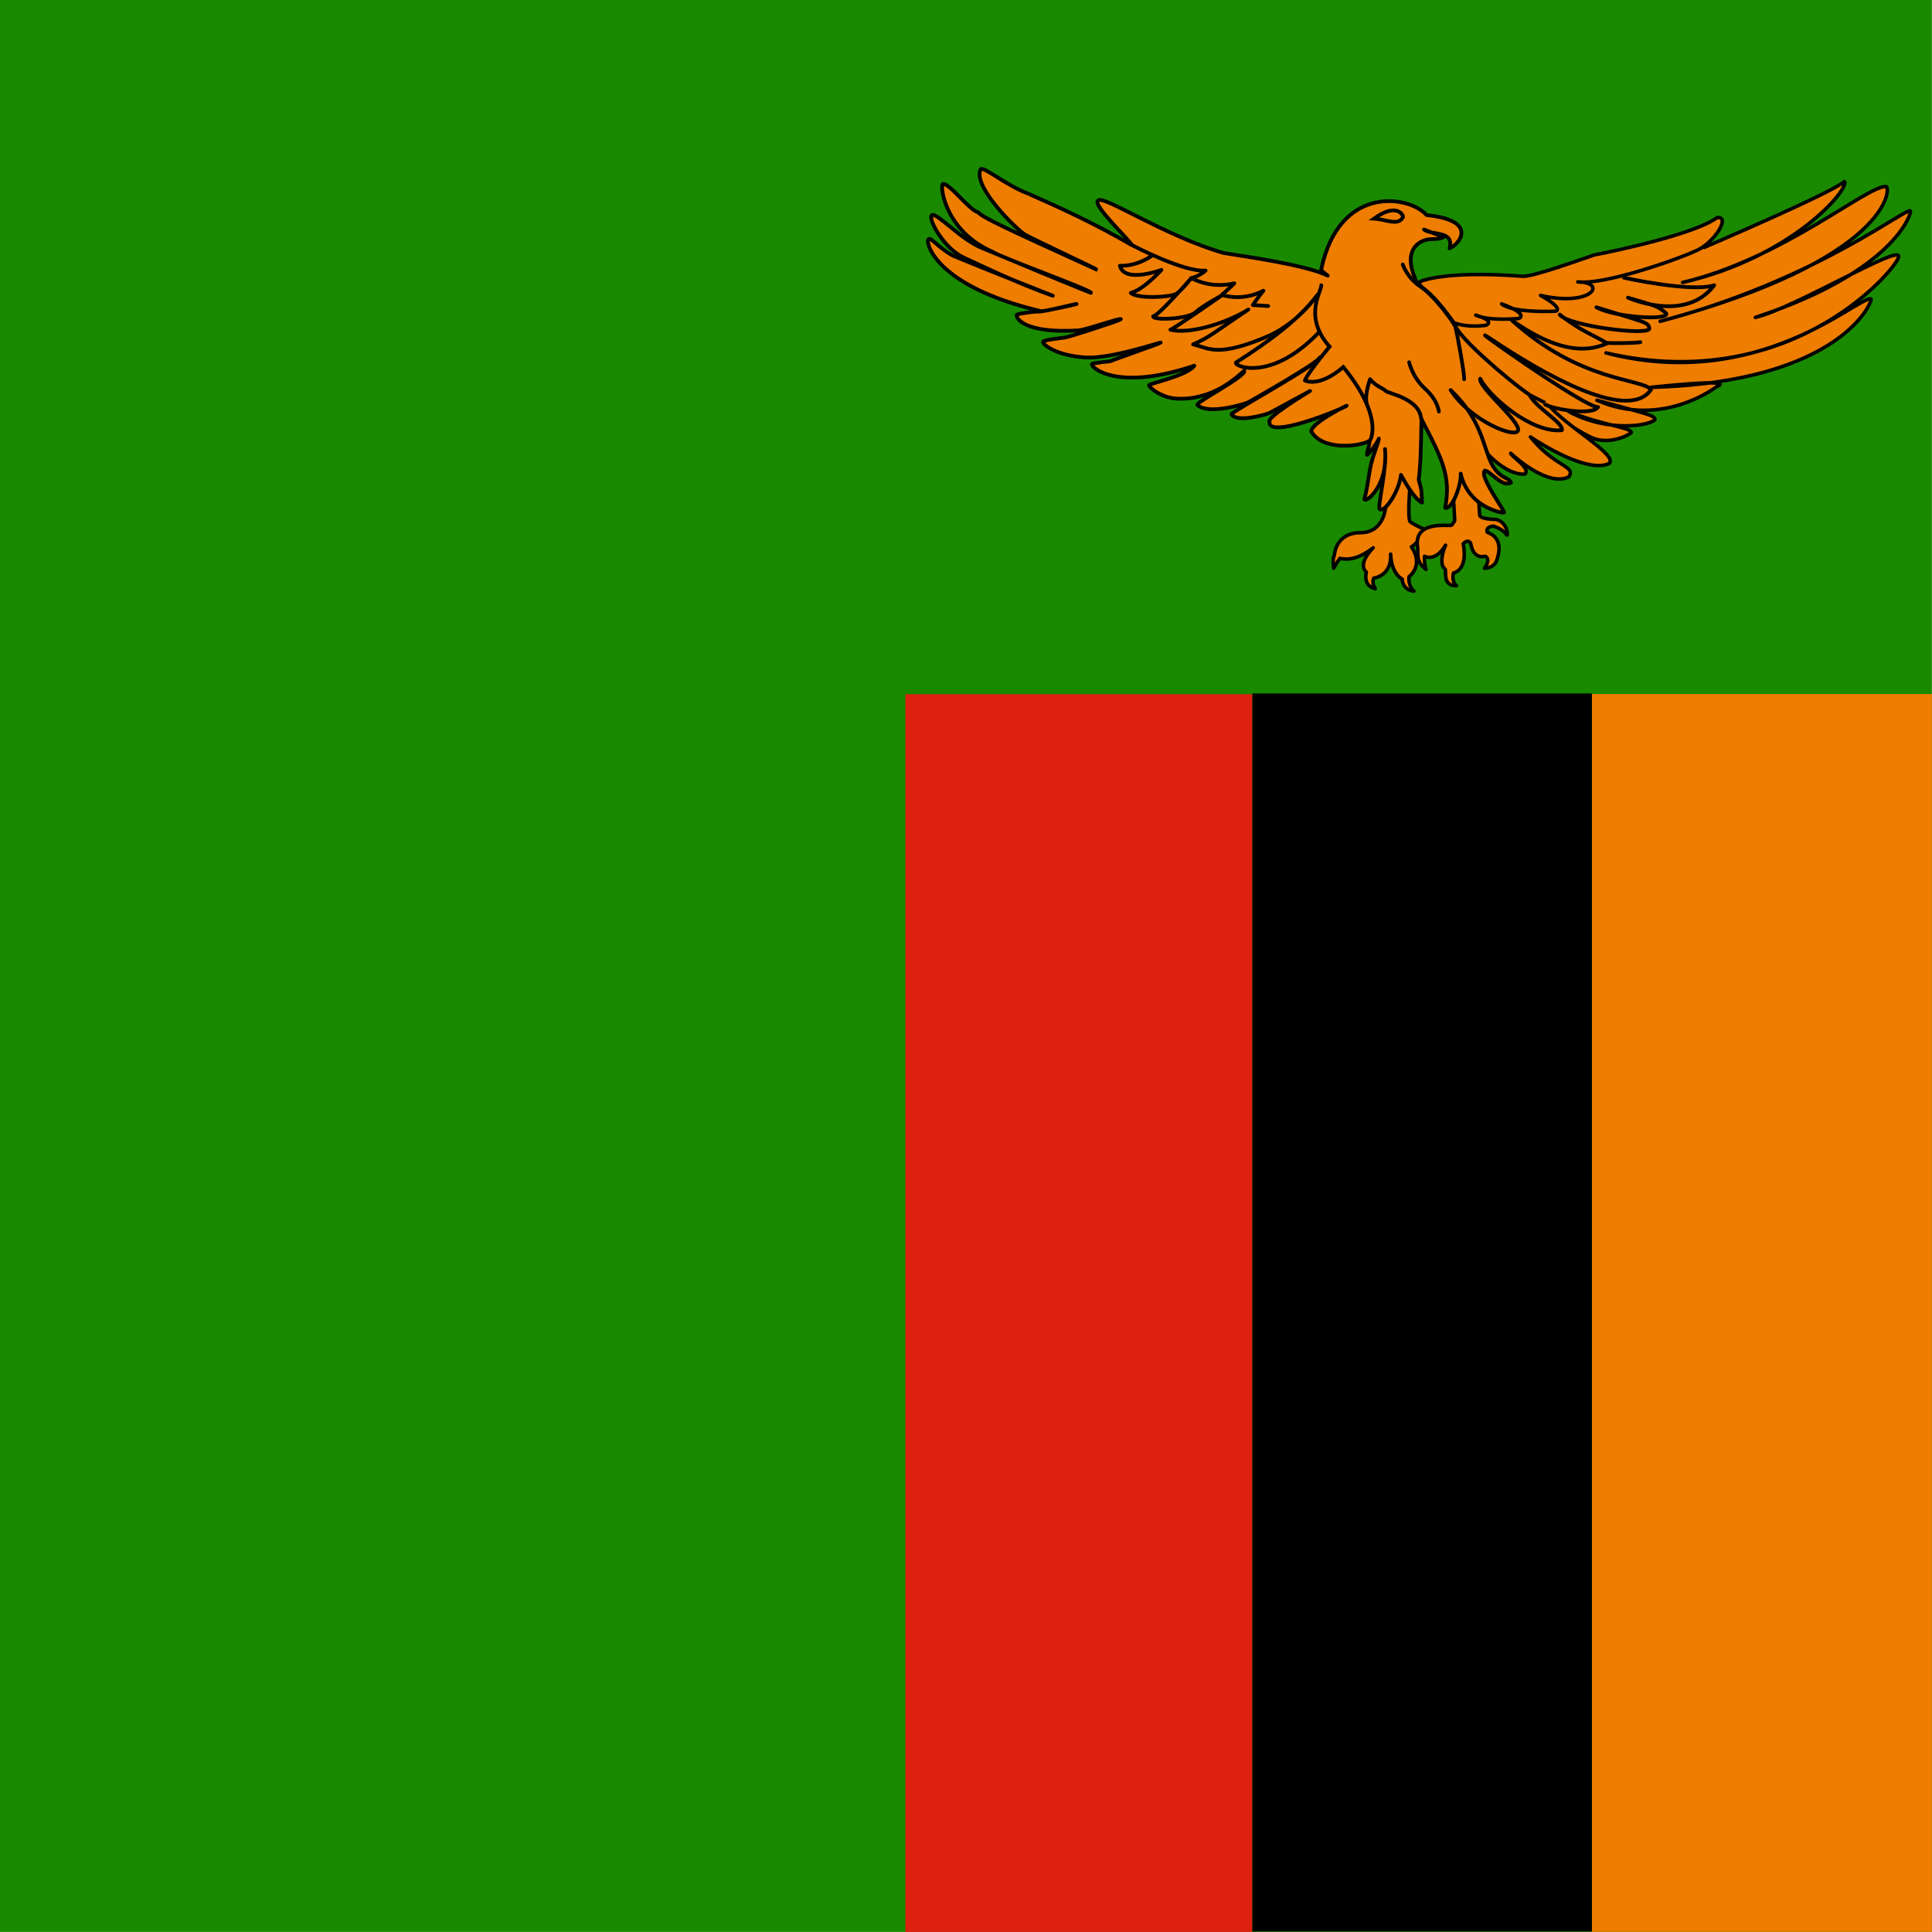
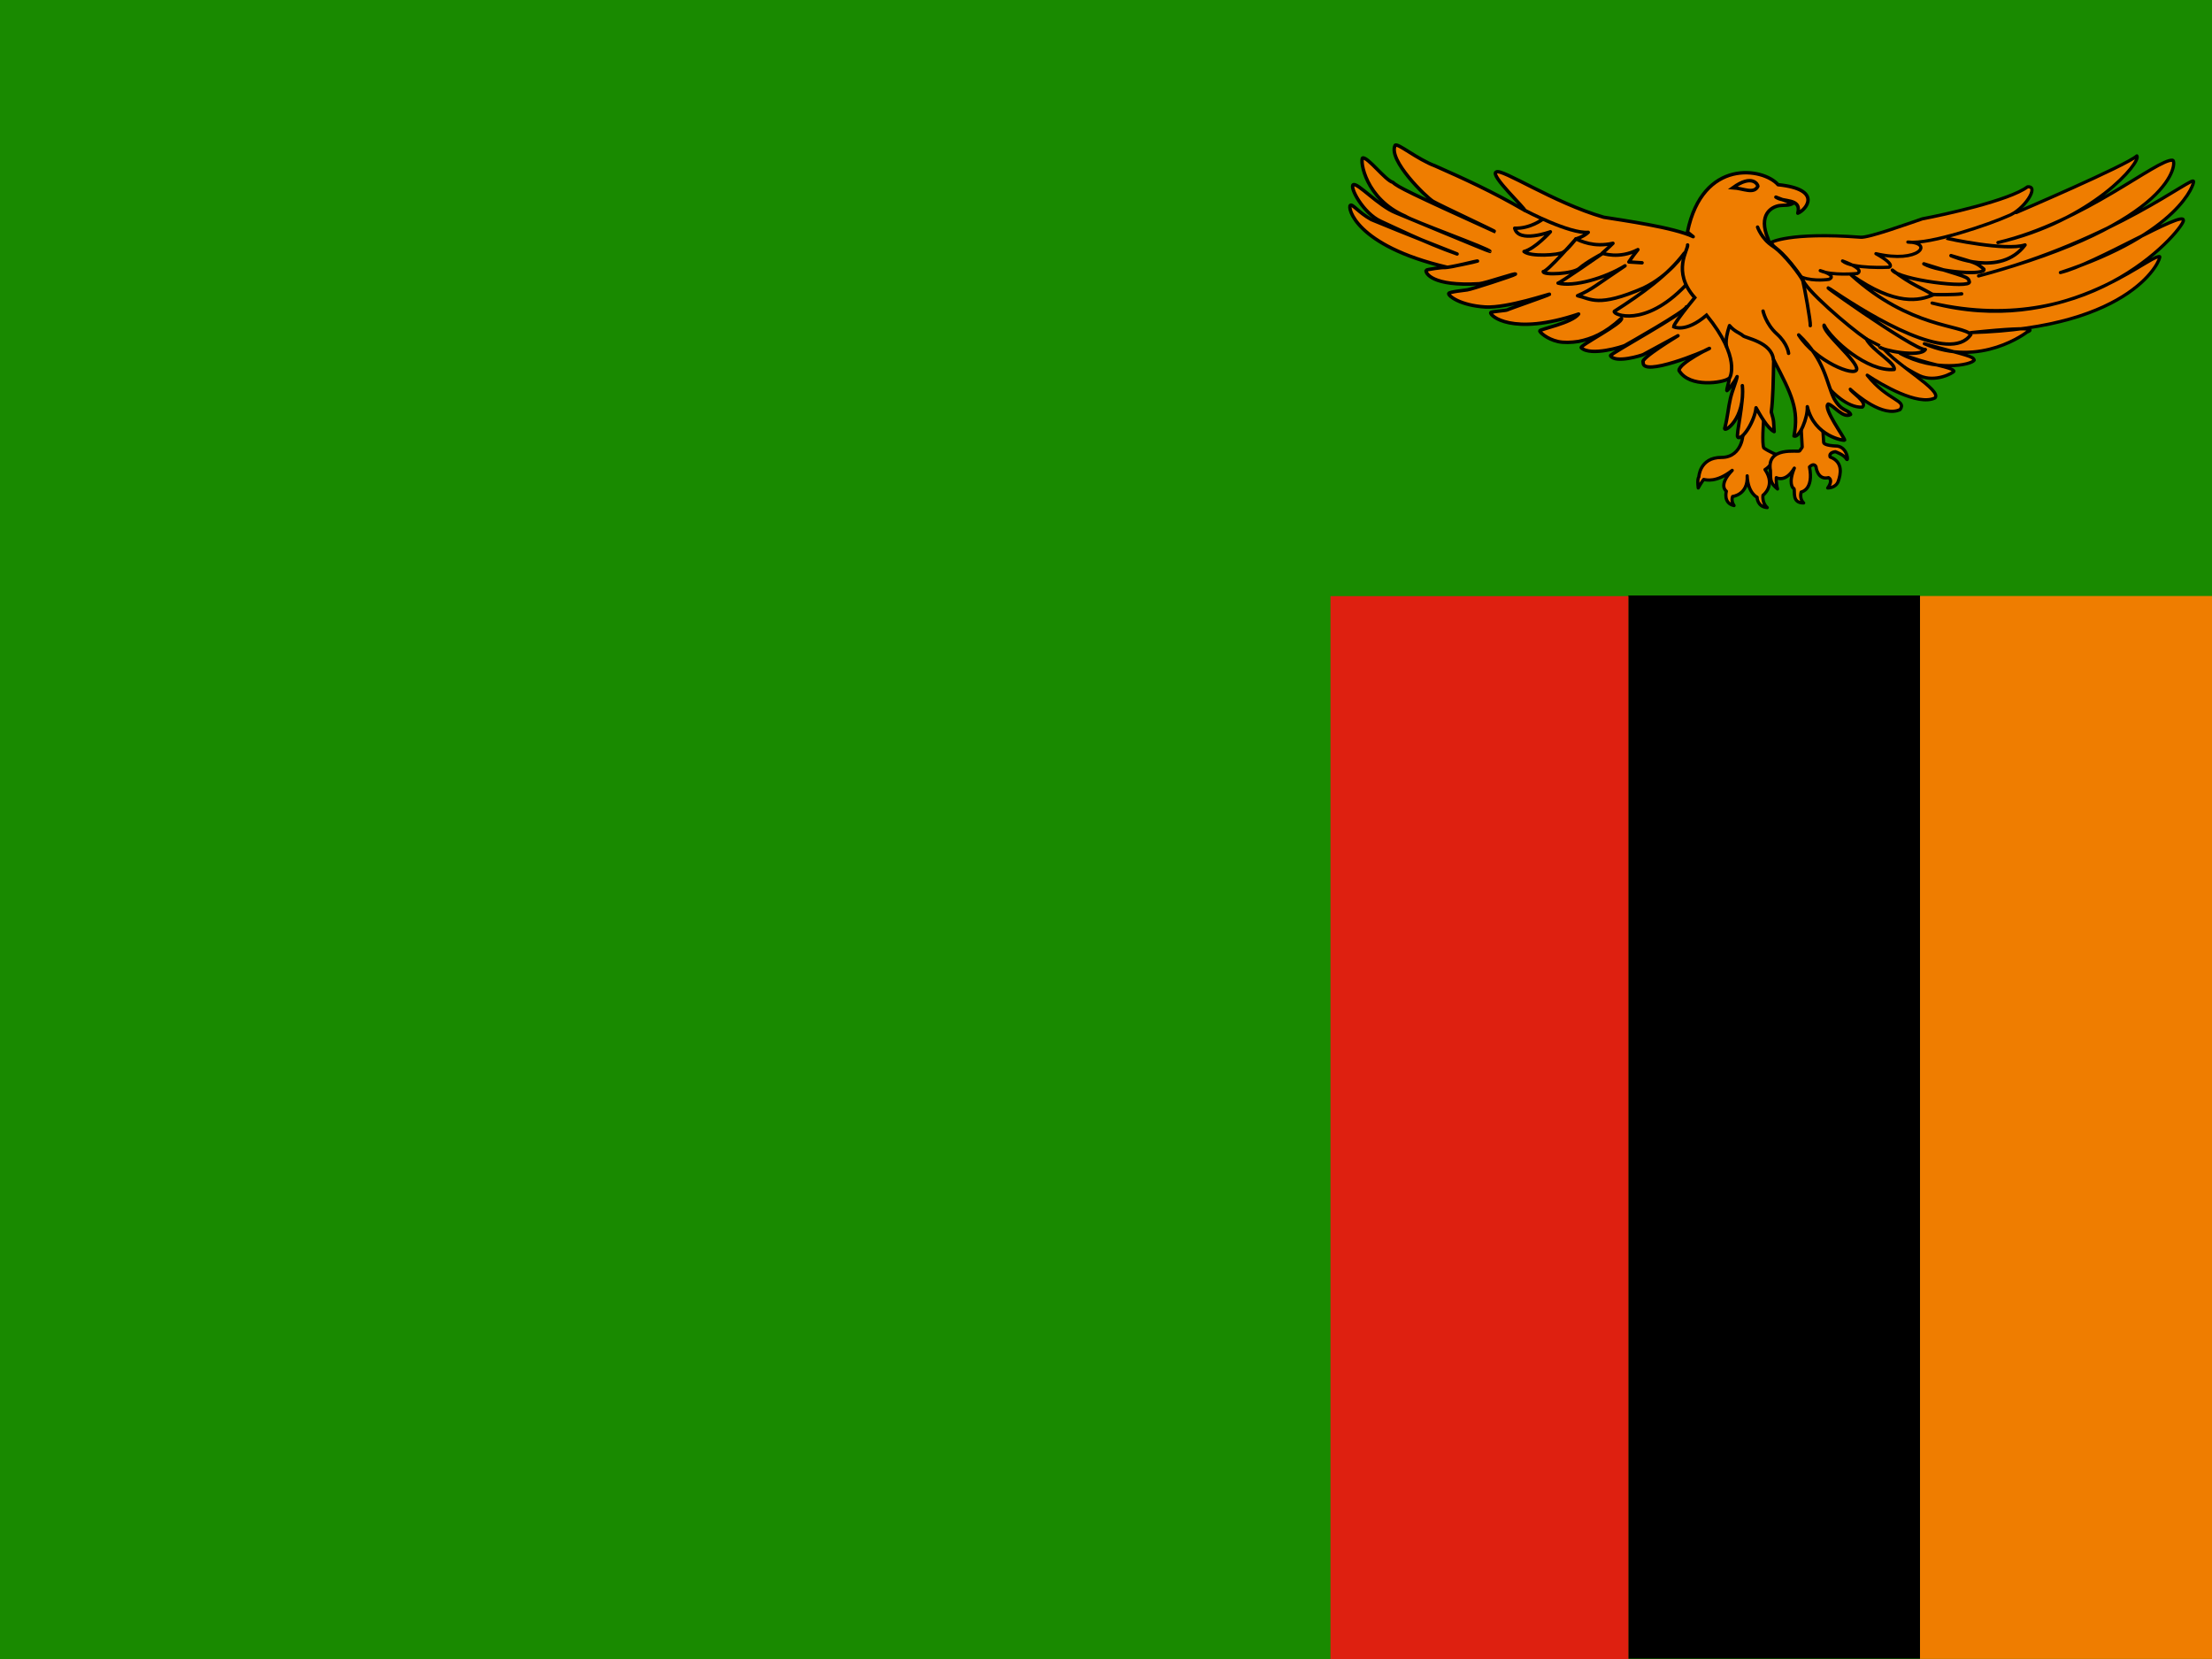
- <svg xmlns="http://www.w3.org/2000/svg" id="svg548" height="512" width="512" version="1.1">
+ <svg xmlns="http://www.w3.org/2000/svg" id="svg548" height="480" width="640" version="1.1">
  <defs id="defs550">
-     <clipPath id="clipPath4044" clipPathUnits="userSpaceOnUse">
-       <rect id="rect4046" fill-opacity="0.67" height="496.06" width="496.06" y="0" x="248.03" />
+     <clipPath id="clipPath3439" clipPathUnits="userSpaceOnUse">
+       <rect id="rect3441" fill-opacity="0.67" height="512" width="682.67" y="0" x="-170.67" />
    </clipPath>
  </defs>
-   <g id="flag" fill-rule="evenodd" clip-path="url(#clipPath4044)" transform="matrix(1.0321 0 0 1.0321 -256 -.00014371)">
-     <rect id="rect626" height="496.06" width="744.09" y="0" x="-0" stroke-width="1pt" fill="#198a00" />
-     <rect id="rect616" height="317.82" width="87.321" y="178.21" x="656.77" stroke-width="1pt" fill="#ef7d00" />
-     <rect id="rect617" height="317.89" width="87.227" y="178.06" x="569.56" stroke-width="1pt" />
-     <rect id="rect618" height="317.81" width="89.074" y="178.26" x="480.51" stroke-width="1pt" fill="#de2010" />
-     <g id="g600" stroke="#000" fill="#ef7d00" transform="matrix(.96652 0 0 .96652 32.506 4.4393)">
-       <path id="path564" stroke-linejoin="round" d="m292.6 63.483s45.525-19.453 49.936-23.464c2.006 2.407-18.25 26.873-57.557 35.898 35.697-8.423 66.181-34.895 72.398-34.093 1.805 0.401 1.403 25.871-80.42 47.931 56.554-14.841 89.444-42.115 89.043-39.107 0.401 0.602-5.615 21.458-55.15 37.703 13.838-3.209 51.34-26.071 50.939-21.659 1.203 1.805-36.299 49.936-104.08 34.294 54.148 14.038 89.243-19.855 94.257-19.253 1.003 0.201-10.028 29.681-78.213 31.486 32.69-3.409 23.263-0.201 23.263-0.201s-19.253 15.041-42.516 4.814c18.25 5.014 20.255 5.214 20.656 6.818-1.203 2.005-16.244 5.014-30.683-2.808 11.631 4.813 22.06 5.616 22.26 7.421-0.2 0.601-7.62 4.813-14.238 1.805-6.618-3.009-67.585-40.511-67.585-40.511l103.88-28.478 3.81 1.404z" transform="matrix(.74683 0 0 .74683 457.18 13.745)" stroke-width="1.25" />
-       <path id="path560" stroke-linejoin="round" d="m170.47 164.93c-9.135 0-9.387 8.129-9.387 8.129s-0.754 0.587-0.251 4.527c1.508-2.683 2.263-3.521 2.263-3.521 1.006 0.168 5.196 1.425 11.817-3.771-6.035 6.285-2.43 8.632-2.43 8.632s-1.425 4.945 3.184 5.951c-1.424-2.012-0.586-3.772-0.586-3.772s6.453-0.67 6.034-8.548c0.252 7.123 4.107 8.883 4.107 8.883s0 3.939 4.19 4.275c-2.262-2.012-1.76-5.113-1.76-5.113s5.448-3.939 0.838-10.644c2.766-1.593 5.029-6.034 5.029-6.034s-3.771-1.593-5.531-2.933c-0.839-1.761-0.084-11.399-0.084-11.399l-2.263-12.488-6.454 19.445c0.251-2.766 0.419 8.381-8.716 8.381z" transform="matrix(.74683 0 0 .74683 457.18 13.745)" stroke-width="1.25" />
-       <path id="path563" stroke-linejoin="round" d="m215.59 136.88c0.2 0.201 6.819 7.622 13.236 7.22 2.406-2.005-5.014-6.417-5.014-7.42 2.607 2.407 13.637 11.832 20.657 8.423 2.807-4.011-5.014-3.409-13.638-14.239 6.016 4.011 21.058 12.835 28.077 9.426 3.009-3.209-15.643-13.237-21.86-21.058l-16.043-8.222-21.86 17.849 16.445 8.021z" transform="matrix(.74683 0 0 .74683 457.18 13.745)" stroke-width="1.25" />
-       <path id="path562" stroke-linejoin="round" d="m190.92 75.917s7.42-4.412 37.101-2.206c3.209 0.401 20.255-5.816 25.67-7.621 8.623-1.604 36.098-7.621 43.519-13.236 5.214-0.602-1.405 9.626-8.022 12.033-7.02 3.209-32.489 12.033-41.514 10.83 10.83 0.201 4.814 9.025-13.236 4.813 8.624 4.813 5.415 5.615 5.415 5.615s-15.241 0.802-19.252-2.607c10.228 3.81 6.016 5.214 6.016 5.214s-10.428 1.003-15.242-1.203c7.42 2.206 3.61 3.61 3.61 3.61s-6.016 1.003-11.03-0.802c-5.013-1.805-12.634-14.439-13.035-14.439z" transform="matrix(.74683 0 0 .74683 457.18 13.745)" stroke-linecap="round" stroke-width="1.25" />
-       <path id="path561" stroke-linejoin="round" d="m202.82 141.04 1.09 19.612s-0.587 1.006-1.09 1.593c-0.503 0.586-13.913-2.096-12.069 8.129 0 4.191 0.084 5.28 2.934 7.627-0.755-2.766-0.503-4.693-0.503-4.693s3.771 2.263 7.459-3.939c-2.514 6.118-0.755 8.297-0.168 8.465 0.587 1.09-1.005 6.034 4.023 5.95-1.927-1.844-1.005-4.526-1.005-4.526s5.28-0.837 3.436-10.392c1.928-1.928 2.682-0.084 2.682-0.084s0.586 5.699 5.196 4.526c2.096 1.173-0.335 4.274-0.335 4.274s3.352 0.084 4.358-2.766c1.006-2.849 2.179-7.962-3.353-10.057-0.67-2.011 2.18-2.179 2.18-2.179s3.52 1.173 4.525 2.933c1.006 1.76 0.671-4.609-3.687-5.28-5.364-0.168-5.699-1.257-5.699-1.508 0-0.252-0.922-14.248-1.341-18.271l-8.633 0.586z" transform="matrix(.74683 0 0 .74683 457.18 13.745)" stroke-width="1.25" />
-       <path id="path553" stroke-linejoin="round" d="m221.48 157.75c0.066-0.899-9.15-13.308-6.812-14.912 2.337 0.481 6.17 6.125 9.275 4.293-0.941-2.2-3.715-0.961-6.865-6.593-3.149-6.367-3.609-15.925-14.639-26.351 7.141 11.033 23.34 17.5 24.026 14.283s-14.264-15.382-13.498-18.314c2.973 6.021 17.984 19.437 29.044 18.326 0.758-2.583-9.057-7.796-11.583-12.664-7.065-4.746-25.972-21.044-26.351-24.823-6.88-10.034-11.175-13.07-13.175-14.226-0.773-0.91-0.967-1.781-1.118-2.334-4.271-10.069 1.386-13.338 4.697-13.822 2.725-0.303 3.516 0.105 5.477-0.845-2.322-0.908-4.643-1.758-6.964-2.666 3.027 2.22 10.759 0.266 9.083 6.661 3.39-1.29 10.603-9.871-8.175-11.808-6.111-7.011-31.236-11.04-37.525 19.558 0.502 0.429 0.765 0.781 2.363 1.975-7.94-3.837-29.34-6.803-37.05-8.049-20.84-6.012-42.48-20.5-44.56-18.718-2.782 1.234 12.589 15.536 11.79 15.852-13.328-7.771-25.505-13.277-36.834-18.288-7.971-2.979-15.954-9.916-16.835-8.596-2.933 6.076 12.779 21.352 15.702 23.148 2.923 1.719 25.91 12.382 25.571 12.515-34.622-15.715-40.427-18.564-42.164-20.375-3.052-0.688-10.486-10.724-12.557-10.079-1.134 1.114 1.141 16.973 17.662 24.092 2.693 1.963 35.414 13.701 35.093 14.621-0.08 0.23-37.477-15.435-38.93-15.995-7.21-2.828-16.057-12.738-17.711-11.623-1.579 1.011 4.078 11.738 11.364 15.102 3.819 1.685 18.467 8.941 31.665 13.558 0.842 0.305-23.722-9.315-35.533-14.251-5.355-2.972-7.877-6.677-8.692-5.88-1.206 0.797 1.949 16.643 39.902 25.584 1 0.426 13.36-2.928 12.749-2.483-0.153 0.111-12.273 2.75-13.453 2.66-1.05-0.16-7.69 0.786-7.811 1.13-0.401 1.072 2.406 6.746 22.002 5.562 2.505-0.151 16.1-4.951 14.958-3.918-0.571 0.517-18.513 6.347-19.879 6.462-1.187 0.168-7.49 0.827-7.723 1.497-0.285 0.914 4.665 4.952 15.189 5.599 9.318 0.495 27.023-5.693 26.668-5.292-0.355 0.401-17.068 6.128-17.506 6.477-0.605 0.342-6.725 0.674-6.94 1.144-0.499 1.169 8.828 9.891 36.412 0.583-2.771 3.743-16.141 6.303-16.122 6.977-0.062 0.489 2.946 3.395 7.62 4.435 2.337 0.52 5.537 0.414 8.46-0.048 5.25-1.051 10.783-3.128 17.813-9.625 0.84 2.039-17.561 11.351-16.697 12.239 3.99 3.7 17.244-0.477 18.112-0.962 0.869-0.486 25.523-14.388 25.438-15.997 0.383 2.062-31.785 19.541-31.438 20.258 2.065 3.295 13.054-0.173 13.579-0.476 0.524-0.302 14.024-7.595 14.394-7.81 0.369-0.215-15.866 9.502-14.42 10.981-0.699 6.31 25.355-4.355 27.397-5.683 1.021-0.664-12.516 5.952-12.552 9.095 4.359 7.37 18.317 5.032 20.47 3.411 1.077-0.811-1.267 5.475-0.512 4.904 0.263-0.118 3.036-3.397 4.102-5.77-0.34 2.059-1.87 5.303-2.763 9.025-0.894 3.722-1.15 7.922-2.377 12.384-0.281 1.96 8.601-3.832 7.311-17.678 0.76 7.202-2.805 20.669-1.872 21.369 1.866 1.4 7.025-6.707 7.546-12.189 1.532 2.769 4.747 8.549 7.513 9.879-0.301-4.189 0.053-3.997-1.192-8.114 0.718-5.466 0.818-13.031 0.992-21.573 7.516 14.398 10.514 20.478 8.414 31.504 2.235 0.932 5.805-7.696 5.517-12.137 2.87 12.34 15.258 14.19 15.455 13.831z" transform="matrix(.74683 0 0 .74683 457.18 13.745)" stroke-linecap="round" stroke-width="1pt" />
-       <path id="path555" stroke-linejoin="round" d="m96.289 66.342s-5.116 3.865-11.482 3.638c1.591 6.366 14.779 1.478 14.779 1.478s-6.366 7.048-10.914 8.185c2.728 2.274 14.21 1.478 16.143 0.341 1.932-1.137 5.343-5.571 5.343-5.571s-11.823 13.642-13.529 13.528c-0.227 1.591 12.392 1.023 15.007-1.364 2.614-2.387 9.208-5.912 9.208-5.912s-17.28 12.05-18.076 12.05c6.48 1.705 19.44-2.046 27.739-7.162-12.278 8.185-13.414 9.663-19.667 12.391 5.571 1.251 8.412 5.002 27.284-3.183 10.8-5.116 16.938-14.438 16.938-14.438-6.707 8.981-17.28 16.598-28.988 24.101-0.683 1.364 12.504 6.934 29.329-10.573" transform="matrix(.74683 0 0 .74683 457.18 13.745)" stroke-linecap="round" stroke-width="1pt" />
-       <path id="path556" d="m187.69 104.31s1.137 5.343 5.684 9.436c4.548 4.092 4.889 8.071 4.889 8.071" transform="matrix(.74683 0 0 .74683 457.18 13.745)" stroke-linecap="round" stroke-width="1pt" />
-       <path id="path557" d="m185.42 69.525s1.591 4.775 6.252 7.844c4.775 3.069 11.938 12.732 12.506 14.438 0.55 2.064 3.296 16.939 3.069 18.53" transform="matrix(.74683 0 0 .74683 457.18 13.745)" stroke-linecap="round" stroke-width="1pt" />
-       <path id="path558" d="m156.43 76.914c0.341 1.819-6.708 11.027 2.955 21.827-8.754 10.685-8.753 12.05-8.753 12.05s4.888 2.728 13.642-4.775c14.437 17.735 9.626 25.851 9.626 25.851" transform="matrix(.74683 0 0 .74683 457.18 13.745)" stroke-linecap="round" stroke-width="1pt" />
-       <path id="path559" stroke-linejoin="round" d="m172.75 119.35s-1.33-1.905 1.041-9.019c2.135 2.572 4.509 3.121 5.55 4.162 1.04 1.041 11.941 2.619 12.634 9.904" transform="matrix(.74683 0 0 .74683 457.18 13.745)" stroke-linecap="round" stroke-width="1pt" />
-       <path id="path552" d="m185.56 52.574c0-0.535-2.195-5.245-10.384 0.642 4.389 0.268 8.724 2.783 10.384-0.642z" transform="matrix(.74683 0 0 .74683 457.18 13.745)" stroke-width="1pt" />
-       <path id="path565" stroke-linejoin="round" d="m263.72 74.112c0.401 0.201 24.467 5.415 32.489 2.808-10.228 13.637-30.684 4.412-30.684 4.412 10.027 3.008 10.429 2.808 13.637 5.615 1.003 2.607-18.45 1.404-24.868-2.206 17.849 5.615 18.25 5.214 18.852 7.42 0.803 3.008-29.28-0.802-31.887-4.813 8.022 6.217 12.434 7.42 16.846 10.228-5.415 2.407-15.442 4.813-33.893-8.222 24.266 22.06 46.126 20.656 49.536 24.667-8.423 12.434-41.113-7.42-56.154-17.448-15.041-10.027 32.89 24.266 37.303 23.664-2.207 3.409-18.05 0.401-19.053-1.203" transform="matrix(.74683 0 0 .74683 457.18 13.745)" stroke-width="1pt" />
-       <path id="path566" d="m269.94 97.175c-2.807 0.401-11.23 0.401-12.433 0.201" transform="matrix(.74683 0 0 .74683 457.18 13.745)" stroke-linecap="round" stroke-width="1pt" />
-       <path id="path554" stroke-linejoin="round" d="m89.241 62.704s18.303 9.663 26.033 8.981c-2.046 1.933-5.116 2.728-5.116 2.728 1.933 0.796 7.276 3.638 15.348 1.819-1.933 1.933-4.434 4.093-4.434 4.093s6.935 2.615 14.779-1.478c-2.387 2.956-3.752 5.116-3.752 5.116l5.457 0.341" transform="matrix(.74683 0 0 .74683 457.18 13.745)" stroke-linecap="round" stroke-width="1pt" />
+   <g id="flag" fill-rule="evenodd" clip-path="url(#clipPath3439)" transform="matrix(.9375 0 0 .9375 160 -.000013315)">
+     <rect id="rect626" height="512" width="768" y="0" x="-256" stroke-width="1pt" fill="#198a00" />
+     <rect id="rect616" height="328.03" width="90.126" y="183.94" x="421.87" stroke-width="1pt" fill="#ef7d00" />
+     <rect id="rect617" height="328.1" width="90.029" y="183.78" x="331.85" stroke-width="1pt" />
+     <rect id="rect618" height="328.02" width="91.935" y="183.98" x="239.95" stroke-width="1pt" fill="#de2010" />
+     <g id="g600" stroke="#000" fill="#ef7d00" transform="matrix(.99757 0 0 .99757 -222.45 4.5818)">
+       <path id="path564" stroke-linejoin="round" d="m292.6 63.483s45.525-19.453 49.936-23.464c2.006 2.407-18.25 26.873-57.557 35.898 35.697-8.423 66.181-34.895 72.398-34.093 1.805 0.401 1.403 25.871-80.42 47.931 56.554-14.841 89.444-42.115 89.043-39.107 0.401 0.602-5.615 21.458-55.15 37.703 13.838-3.209 51.34-26.071 50.939-21.659 1.203 1.805-36.299 49.936-104.08 34.294 54.148 14.038 89.243-19.855 94.257-19.253 1.003 0.201-10.028 29.681-78.213 31.486 32.69-3.409 23.263-0.201 23.263-0.201s-19.253 15.041-42.516 4.814c18.25 5.014 20.255 5.214 20.656 6.818-1.203 2.005-16.244 5.014-30.683-2.808 11.631 4.813 22.06 5.616 22.26 7.421-0.2 0.601-7.62 4.813-14.238 1.805-6.618-3.009-67.585-40.511-67.585-40.511l103.88-28.478 3.81 1.404z" transform="matrix(.74683 0 0 .74683 457.18 13.745)" stroke-width="1.333" />
+       <path id="path560" stroke-linejoin="round" d="m170.47 164.93c-9.135 0-9.387 8.129-9.387 8.129s-0.754 0.587-0.251 4.527c1.508-2.683 2.263-3.521 2.263-3.521 1.006 0.168 5.196 1.425 11.817-3.771-6.035 6.285-2.43 8.632-2.43 8.632s-1.425 4.945 3.184 5.951c-1.424-2.012-0.586-3.772-0.586-3.772s6.453-0.67 6.034-8.548c0.252 7.123 4.107 8.883 4.107 8.883s0 3.939 4.19 4.275c-2.262-2.012-1.76-5.113-1.76-5.113s5.448-3.939 0.838-10.644c2.766-1.593 5.029-6.034 5.029-6.034s-3.771-1.593-5.531-2.933c-0.839-1.761-0.084-11.399-0.084-11.399l-2.263-12.488-6.454 19.445c0.251-2.766 0.419 8.381-8.716 8.381z" transform="matrix(.74683 0 0 .74683 457.18 13.745)" stroke-width="1.333" />
+       <path id="path563" stroke-linejoin="round" d="m215.59 136.88c0.2 0.201 6.819 7.622 13.236 7.22 2.406-2.005-5.014-6.417-5.014-7.42 2.607 2.407 13.637 11.832 20.657 8.423 2.807-4.011-5.014-3.409-13.638-14.239 6.016 4.011 21.058 12.835 28.077 9.426 3.009-3.209-15.643-13.237-21.86-21.058l-16.043-8.222-21.86 17.849 16.445 8.021z" transform="matrix(.74683 0 0 .74683 457.18 13.745)" stroke-width="1.333" />
+       <path id="path562" stroke-linejoin="round" d="m190.92 75.917s7.42-4.412 37.101-2.206c3.209 0.401 20.255-5.816 25.67-7.621 8.623-1.604 36.098-7.621 43.519-13.236 5.214-0.602-1.405 9.626-8.022 12.033-7.02 3.209-32.489 12.033-41.514 10.83 10.83 0.201 4.814 9.025-13.236 4.813 8.624 4.813 5.415 5.615 5.415 5.615s-15.241 0.802-19.252-2.607c10.228 3.81 6.016 5.214 6.016 5.214s-10.428 1.003-15.242-1.203c7.42 2.206 3.61 3.61 3.61 3.61s-6.016 1.003-11.03-0.802c-5.013-1.805-12.634-14.439-13.035-14.439z" transform="matrix(.74683 0 0 .74683 457.18 13.745)" stroke-linecap="round" stroke-width="1.333" />
+       <path id="path561" stroke-linejoin="round" d="m202.82 141.04 1.09 19.612s-0.587 1.006-1.09 1.593c-0.503 0.586-13.913-2.096-12.069 8.129 0 4.191 0.084 5.28 2.934 7.627-0.755-2.766-0.503-4.693-0.503-4.693s3.771 2.263 7.459-3.939c-2.514 6.118-0.755 8.297-0.168 8.465 0.587 1.09-1.005 6.034 4.023 5.95-1.927-1.844-1.005-4.526-1.005-4.526s5.28-0.837 3.436-10.392c1.928-1.928 2.682-0.084 2.682-0.084s0.586 5.699 5.196 4.526c2.096 1.173-0.335 4.274-0.335 4.274s3.352 0.084 4.358-2.766c1.006-2.849 2.179-7.962-3.353-10.057-0.67-2.011 2.18-2.179 2.18-2.179s3.52 1.173 4.525 2.933c1.006 1.76 0.671-4.609-3.687-5.28-5.364-0.168-5.699-1.257-5.699-1.508 0-0.252-0.922-14.248-1.341-18.271l-8.633 0.586z" transform="matrix(.74683 0 0 .74683 457.18 13.745)" stroke-width="1.333" />
+       <path id="path553" stroke-linejoin="round" d="m221.48 157.75c0.066-0.899-9.15-13.308-6.812-14.912 2.337 0.481 6.17 6.125 9.275 4.293-0.941-2.2-3.715-0.961-6.865-6.593-3.149-6.367-3.609-15.925-14.639-26.351 7.141 11.033 23.34 17.5 24.026 14.283s-14.264-15.382-13.498-18.314c2.973 6.021 17.984 19.437 29.044 18.326 0.758-2.583-9.057-7.796-11.583-12.664-7.065-4.746-25.972-21.044-26.351-24.823-6.88-10.034-11.175-13.07-13.175-14.226-0.773-0.91-0.967-1.781-1.118-2.334-4.271-10.069 1.386-13.338 4.697-13.822 2.725-0.303 3.516 0.105 5.477-0.845-2.322-0.908-4.643-1.758-6.964-2.666 3.027 2.22 10.759 0.266 9.083 6.661 3.39-1.29 10.603-9.871-8.175-11.808-6.111-7.011-31.236-11.04-37.525 19.558 0.502 0.429 0.765 0.781 2.363 1.975-7.94-3.837-29.34-6.803-37.05-8.049-20.84-6.012-42.48-20.5-44.56-18.718-2.782 1.234 12.589 15.536 11.79 15.852-13.328-7.771-25.505-13.277-36.834-18.288-7.971-2.979-15.954-9.916-16.835-8.596-2.933 6.076 12.779 21.352 15.702 23.148 2.923 1.719 25.91 12.382 25.571 12.515-34.622-15.715-40.427-18.564-42.164-20.375-3.052-0.688-10.486-10.724-12.557-10.079-1.134 1.114 1.141 16.973 17.662 24.092 2.693 1.963 35.414 13.701 35.093 14.621-0.08 0.23-37.477-15.435-38.93-15.995-7.21-2.828-16.057-12.738-17.711-11.623-1.579 1.011 4.078 11.738 11.364 15.102 3.819 1.685 18.467 8.941 31.665 13.558 0.842 0.305-23.722-9.315-35.533-14.251-5.355-2.972-7.877-6.677-8.692-5.88-1.206 0.797 1.949 16.643 39.902 25.584 1 0.426 13.36-2.928 12.749-2.483-0.153 0.111-12.273 2.75-13.453 2.66-1.05-0.16-7.69 0.786-7.811 1.13-0.401 1.072 2.406 6.746 22.002 5.562 2.505-0.151 16.1-4.951 14.958-3.918-0.571 0.517-18.513 6.347-19.879 6.462-1.187 0.168-7.49 0.827-7.723 1.497-0.285 0.914 4.665 4.952 15.189 5.599 9.318 0.495 27.023-5.693 26.668-5.292-0.355 0.401-17.068 6.128-17.506 6.477-0.605 0.342-6.725 0.674-6.94 1.144-0.499 1.169 8.828 9.891 36.412 0.583-2.771 3.743-16.141 6.303-16.122 6.977-0.062 0.489 2.946 3.395 7.62 4.435 2.337 0.52 5.537 0.414 8.46-0.048 5.25-1.051 10.783-3.128 17.813-9.625 0.84 2.039-17.561 11.351-16.697 12.239 3.99 3.7 17.244-0.477 18.112-0.962 0.869-0.486 25.523-14.388 25.438-15.997 0.383 2.062-31.785 19.541-31.438 20.258 2.065 3.295 13.054-0.173 13.579-0.476 0.524-0.302 14.024-7.595 14.394-7.81 0.369-0.215-15.866 9.502-14.42 10.981-0.699 6.31 25.355-4.355 27.397-5.683 1.021-0.664-12.516 5.952-12.552 9.095 4.359 7.37 18.317 5.032 20.47 3.411 1.077-0.811-1.267 5.475-0.512 4.904 0.263-0.118 3.036-3.397 4.102-5.77-0.34 2.059-1.87 5.303-2.763 9.025-0.894 3.722-1.15 7.922-2.377 12.384-0.281 1.96 8.601-3.832 7.311-17.678 0.76 7.202-2.805 20.669-1.872 21.369 1.866 1.4 7.025-6.707 7.546-12.189 1.532 2.769 4.747 8.549 7.513 9.879-0.301-4.189 0.053-3.997-1.192-8.114 0.718-5.466 0.818-13.031 0.992-21.573 7.516 14.398 10.514 20.478 8.414 31.504 2.235 0.932 5.805-7.696 5.517-12.137 2.87 12.34 15.258 14.19 15.455 13.831z" transform="matrix(.74683 0 0 .74683 457.18 13.745)" stroke-linecap="round" stroke-width="1.067pt" />
+       <path id="path555" stroke-linejoin="round" d="m96.289 66.342s-5.116 3.865-11.482 3.638c1.591 6.366 14.779 1.478 14.779 1.478s-6.366 7.048-10.914 8.185c2.728 2.274 14.21 1.478 16.143 0.341 1.932-1.137 5.343-5.571 5.343-5.571s-11.823 13.642-13.529 13.528c-0.227 1.591 12.392 1.023 15.007-1.364 2.614-2.387 9.208-5.912 9.208-5.912s-17.28 12.05-18.076 12.05c6.48 1.705 19.44-2.046 27.739-7.162-12.278 8.185-13.414 9.663-19.667 12.391 5.571 1.251 8.412 5.002 27.284-3.183 10.8-5.116 16.938-14.438 16.938-14.438-6.707 8.981-17.28 16.598-28.988 24.101-0.683 1.364 12.504 6.934 29.329-10.573" transform="matrix(.74683 0 0 .74683 457.18 13.745)" stroke-linecap="round" stroke-width="1.067pt" />
+       <path id="path556" d="m187.69 104.31s1.137 5.343 5.684 9.436c4.548 4.092 4.889 8.071 4.889 8.071" transform="matrix(.74683 0 0 .74683 457.18 13.745)" stroke-linecap="round" stroke-width="1.067pt" />
+       <path id="path557" d="m185.42 69.525s1.591 4.775 6.252 7.844c4.775 3.069 11.938 12.732 12.506 14.438 0.55 2.064 3.296 16.939 3.069 18.53" transform="matrix(.74683 0 0 .74683 457.18 13.745)" stroke-linecap="round" stroke-width="1.067pt" />
+       <path id="path558" d="m156.43 76.914c0.341 1.819-6.708 11.027 2.955 21.827-8.754 10.685-8.753 12.05-8.753 12.05s4.888 2.728 13.642-4.775c14.437 17.735 9.626 25.851 9.626 25.851" transform="matrix(.74683 0 0 .74683 457.18 13.745)" stroke-linecap="round" stroke-width="1.067pt" />
+       <path id="path559" stroke-linejoin="round" d="m172.75 119.35s-1.33-1.905 1.041-9.019c2.135 2.572 4.509 3.121 5.55 4.162 1.04 1.041 11.941 2.619 12.634 9.904" transform="matrix(.74683 0 0 .74683 457.18 13.745)" stroke-linecap="round" stroke-width="1.067pt" />
+       <path id="path552" d="m185.56 52.574c0-0.535-2.195-5.245-10.384 0.642 4.389 0.268 8.724 2.783 10.384-0.642z" transform="matrix(.74683 0 0 .74683 457.18 13.745)" stroke-width="1.067pt" />
+       <path id="path565" stroke-linejoin="round" d="m263.72 74.112c0.401 0.201 24.467 5.415 32.489 2.808-10.228 13.637-30.684 4.412-30.684 4.412 10.027 3.008 10.429 2.808 13.637 5.615 1.003 2.607-18.45 1.404-24.868-2.206 17.849 5.615 18.25 5.214 18.852 7.42 0.803 3.008-29.28-0.802-31.887-4.813 8.022 6.217 12.434 7.42 16.846 10.228-5.415 2.407-15.442 4.813-33.893-8.222 24.266 22.06 46.126 20.656 49.536 24.667-8.423 12.434-41.113-7.42-56.154-17.448-15.041-10.027 32.89 24.266 37.303 23.664-2.207 3.409-18.05 0.401-19.053-1.203" transform="matrix(.74683 0 0 .74683 457.18 13.745)" stroke-width="1.067pt" />
+       <path id="path566" d="m269.94 97.175c-2.807 0.401-11.23 0.401-12.433 0.201" transform="matrix(.74683 0 0 .74683 457.18 13.745)" stroke-linecap="round" stroke-width="1.067pt" />
+       <path id="path554" stroke-linejoin="round" d="m89.241 62.704s18.303 9.663 26.033 8.981c-2.046 1.933-5.116 2.728-5.116 2.728 1.933 0.796 7.276 3.638 15.348 1.819-1.933 1.933-4.434 4.093-4.434 4.093s6.935 2.615 14.779-1.478c-2.387 2.956-3.752 5.116-3.752 5.116l5.457 0.341" transform="matrix(.74683 0 0 .74683 457.18 13.745)" stroke-linecap="round" stroke-width="1.067pt" />
    </g>
  </g>
</svg>
